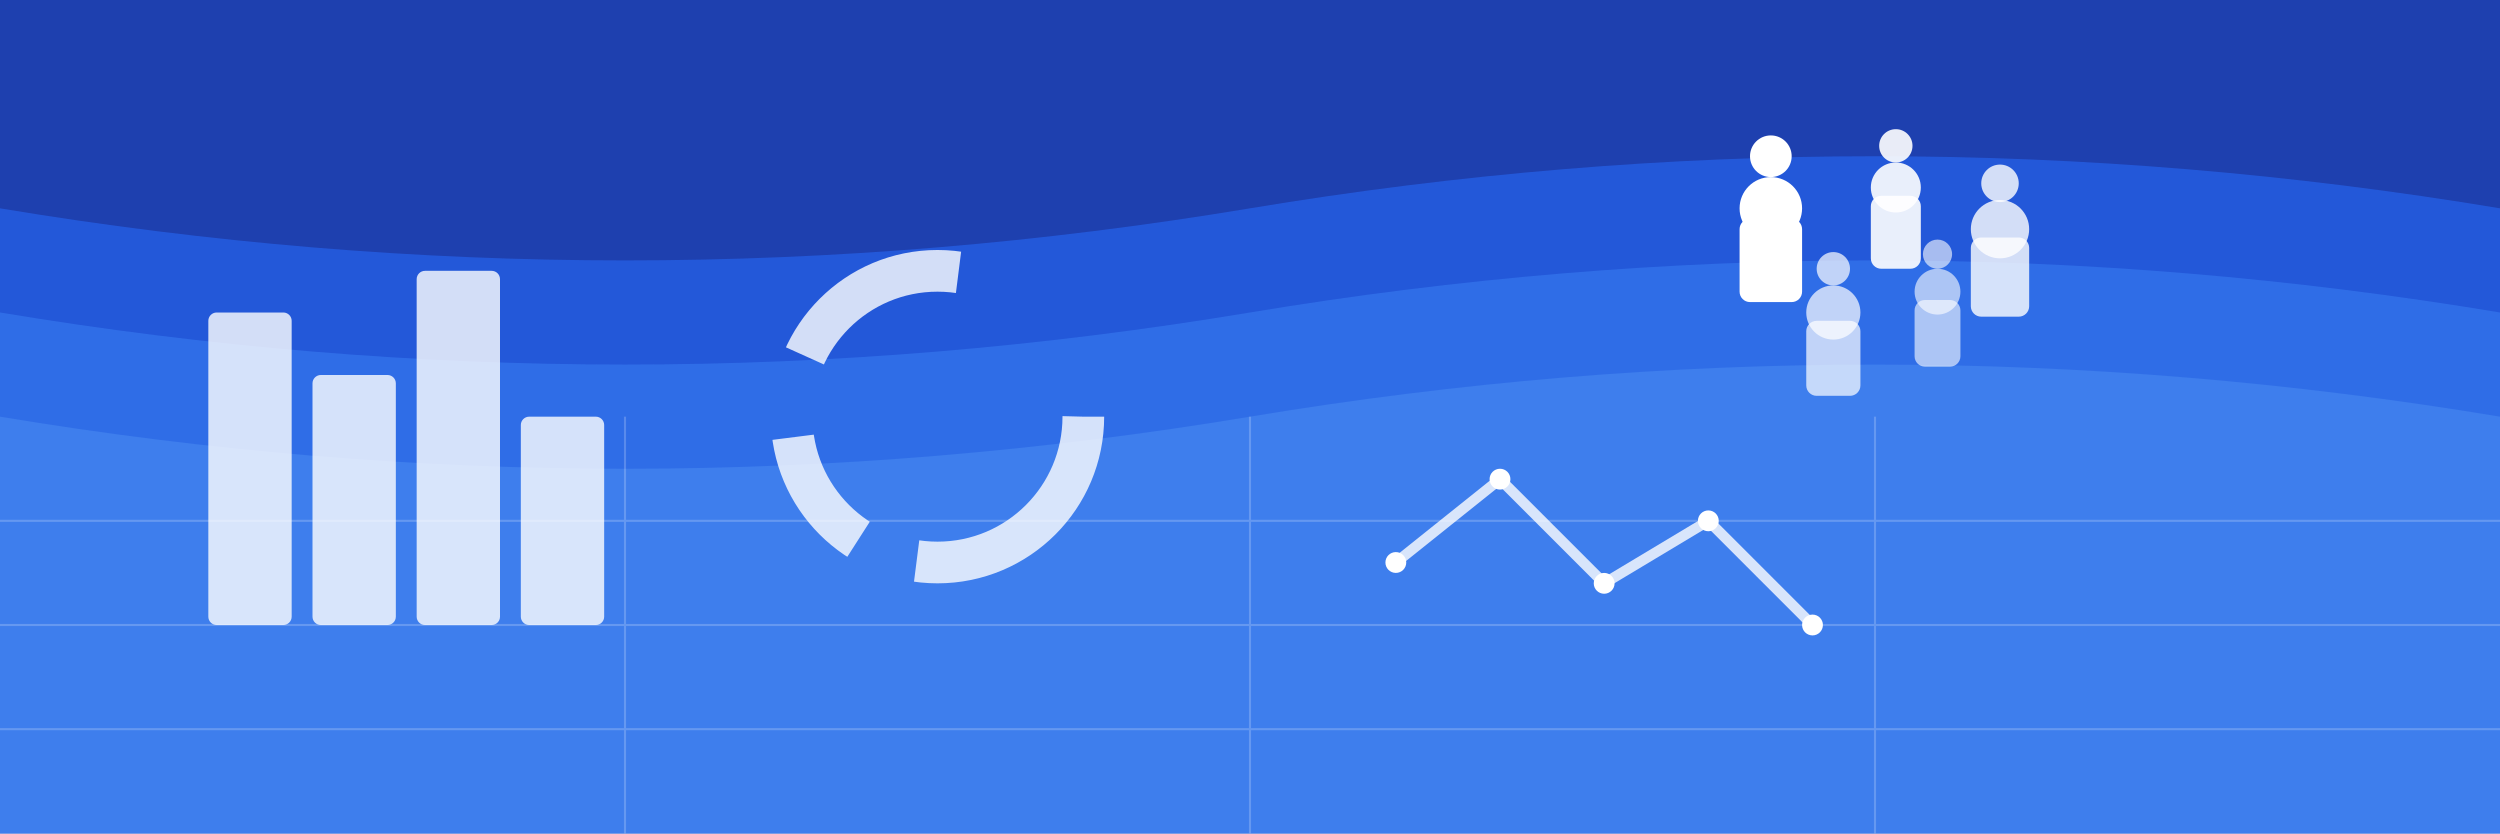
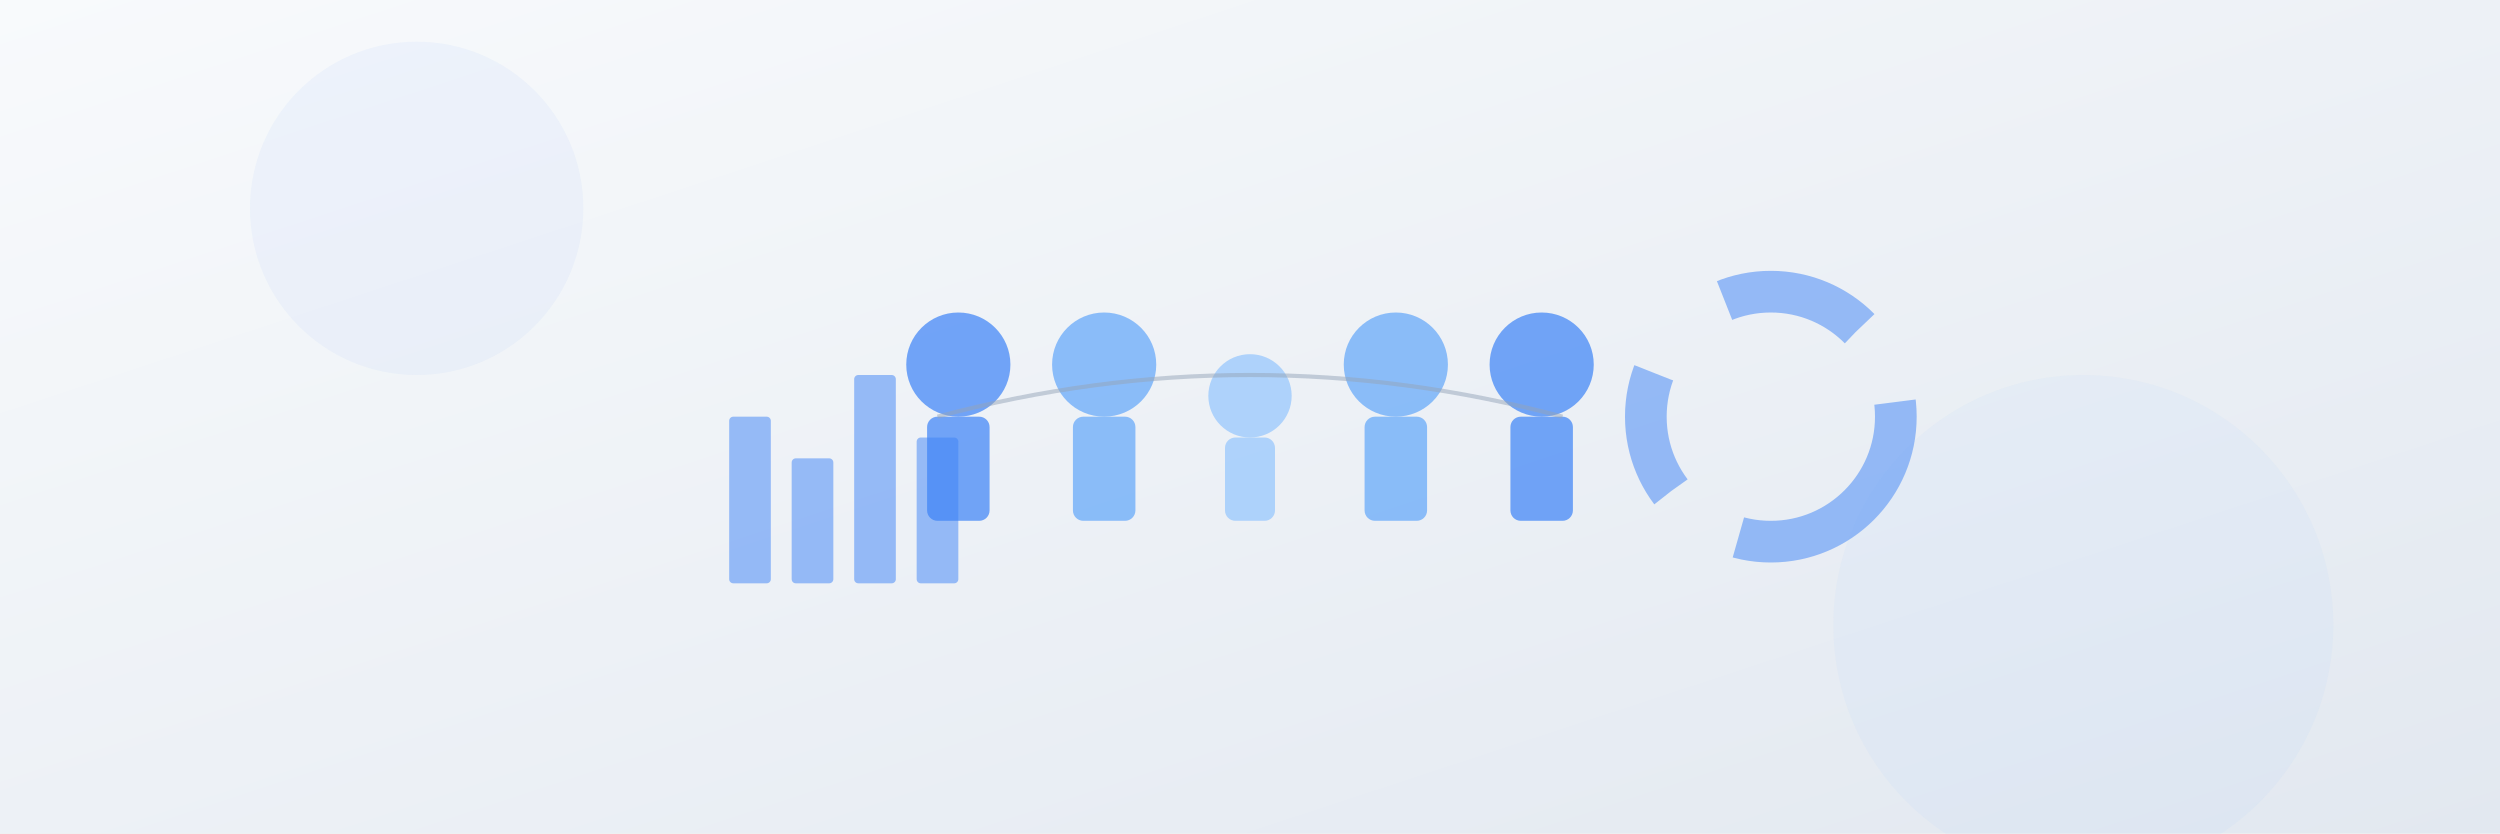
<svg xmlns="http://www.w3.org/2000/svg" width="1200" height="400" viewBox="0 0 1200 400">
-   <rect width="100%" height="100%" fill="#1e40af" />
-   <path d="M0 100 Q300 150 600 100 Q900 50 1200 100 L1200 400 L0 400 Z" fill="#2563eb" opacity="0.7" />
-   <path d="M0 150 Q300 200 600 150 Q900 100 1200 150 L1200 400 L0 400 Z" fill="#3b82f6" opacity="0.5" />
-   <path d="M0 200 Q300 250 600 200 Q900 150 1200 200 L1200 400 L0 400 Z" fill="#60a5fa" opacity="0.3" />
-   <g transform="translate(100, 100)">
-     <rect x="0" y="50" width="40" height="150" fill="#ffffff" opacity="0.8" rx="4" />
-     <rect x="50" y="80" width="40" height="120" fill="#ffffff" opacity="0.8" rx="4" />
-     <rect x="100" y="30" width="40" height="170" fill="#ffffff" opacity="0.8" rx="4" />
-     <rect x="150" y="100" width="40" height="100" fill="#ffffff" opacity="0.8" rx="4" />
-     <g transform="translate(350, 100)">
-       <circle cx="0" cy="0" r="70" fill="none" stroke="#ffffff" stroke-width="20" stroke-dasharray="120 30 60 40 90" opacity="0.8" />
+   <defs>
+     <linearGradient id="bg-gradient" x1="0%" y1="0%" x2="100%" y2="100%">
+       <stop offset="0%" stop-color="#f8fafc" />
+       <stop offset="100%" stop-color="#e2e8f0" />
+     </linearGradient>
+   </defs>
+   <rect width="1200" height="400" fill="url(#bg-gradient)" />
+   <g transform="translate(600, 200)">
+     <g transform="translate(-140, 0)">
+       <circle cx="0" cy="-25" r="25" fill="#3b82f6" opacity="0.7" />
+       <rect x="-15" y="0" width="30" height="50" rx="5" fill="#3b82f6" opacity="0.7" />
    </g>
-     <g transform="translate(570, 120)">
-       <polyline points="0,50 50,10 100,60 150,30 200,80" fill="none" stroke="#ffffff" stroke-width="5" opacity="0.8" />
-       <circle cx="0" cy="50" r="5" fill="#ffffff" />
-       <circle cx="50" cy="10" r="5" fill="#ffffff" />
-       <circle cx="100" cy="60" r="5" fill="#ffffff" />
-       <circle cx="150" cy="30" r="5" fill="#ffffff" />
-       <circle cx="200" cy="80" r="5" fill="#ffffff" />
+     <g transform="translate(-70, 0)">
+       <circle cx="0" cy="-25" r="25" fill="#60a5fa" opacity="0.7" />
+       <rect x="-15" y="0" width="30" height="50" rx="5" fill="#60a5fa" opacity="0.7" />
+     </g>
+     <g transform="translate(0, 10)">
+       <circle cx="0" cy="-20" r="20" fill="#93c5fd" opacity="0.7" />
+       <rect x="-12" y="0" width="24" height="40" rx="5" fill="#93c5fd" opacity="0.7" />
+     </g>
+     <g transform="translate(70, 0)">
+       <circle cx="0" cy="-25" r="25" fill="#60a5fa" opacity="0.7" />
+       <rect x="-15" y="0" width="30" height="50" rx="5" fill="#60a5fa" opacity="0.7" />
+     </g>
+     <g transform="translate(140, 0)">
+       <circle cx="0" cy="-25" r="25" fill="#3b82f6" opacity="0.7" />
+       <rect x="-15" y="0" width="30" height="50" rx="5" fill="#3b82f6" opacity="0.7" />
    </g>
  </g>
-   <g transform="translate(850, 100)">
-     <g transform="translate(0, 0)">
-       <circle cx="0" cy="0" r="15" fill="#ffffff" />
-       <circle cx="0" cy="-25" r="10" fill="#ffffff" />
-       <rect x="-15" y="5" width="30" height="40" fill="#ffffff" rx="5" />
-     </g>
-     <g transform="translate(60, -10)">
-       <circle cx="0" cy="0" r="12" fill="#ffffff" opacity="0.9" />
-       <circle cx="0" cy="-20" r="8" fill="#ffffff" opacity="0.9" />
-       <rect x="-12" y="4" width="24" height="35" fill="#ffffff" opacity="0.9" rx="5" />
-     </g>
-     <g transform="translate(110, 10)">
-       <circle cx="0" cy="0" r="14" fill="#ffffff" opacity="0.8" />
-       <circle cx="0" cy="-22" r="9" fill="#ffffff" opacity="0.8" />
-       <rect x="-14" y="4" width="28" height="38" fill="#ffffff" opacity="0.8" rx="5" />
-     </g>
-     <g transform="translate(30, 50)">
-       <circle cx="0" cy="0" r="13" fill="#ffffff" opacity="0.7" />
-       <circle cx="0" cy="-21" r="8" fill="#ffffff" opacity="0.7" />
-       <rect x="-13" y="4" width="26" height="36" fill="#ffffff" opacity="0.7" rx="5" />
-     </g>
-     <g transform="translate(80, 40)">
-       <circle cx="0" cy="0" r="11" fill="#ffffff" opacity="0.6" />
-       <circle cx="0" cy="-18" r="7" fill="#ffffff" opacity="0.6" />
-       <rect x="-11" y="4" width="22" height="32" fill="#ffffff" opacity="0.6" rx="5" />
-     </g>
+   <g transform="translate(350, 200)">
+     <rect x="0" y="0" width="20" height="80" rx="2" fill="#3b82f6" opacity="0.5" />
+     <rect x="30" y="20" width="20" height="60" rx="2" fill="#3b82f6" opacity="0.5" />
+     <rect x="60" y="-20" width="20" height="100" rx="2" fill="#3b82f6" opacity="0.5" />
+     <rect x="90" y="10" width="20" height="70" rx="2" fill="#3b82f6" opacity="0.5" />
  </g>
-   <g opacity="0.2">
-     <line x1="0" y1="250" x2="1200" y2="250" stroke="#ffffff" stroke-width="1" />
-     <line x1="0" y1="300" x2="1200" y2="300" stroke="#ffffff" stroke-width="1" />
-     <line x1="0" y1="350" x2="1200" y2="350" stroke="#ffffff" stroke-width="1" />
-     <line x1="300" y1="200" x2="300" y2="400" stroke="#ffffff" stroke-width="1" />
-     <line x1="600" y1="200" x2="600" y2="400" stroke="#ffffff" stroke-width="1" />
-     <line x1="900" y1="200" x2="900" y2="400" stroke="#ffffff" stroke-width="1" />
+   <g transform="translate(850, 200)">
+     <circle cx="0" cy="0" r="60" fill="none" stroke="#3b82f6" stroke-width="20" opacity="0.5" stroke-dasharray="110 40 60 50 70 40" />
  </g>
+   <path d="M450,200 Q600,160 750,200" stroke="#94a3b8" stroke-width="2" fill="none" opacity="0.5" />
+   <circle cx="200" cy="100" r="80" fill="#3b82f6" opacity="0.05" />
+   <circle cx="1000" cy="300" r="120" fill="#60a5fa" opacity="0.05" />
</svg>
